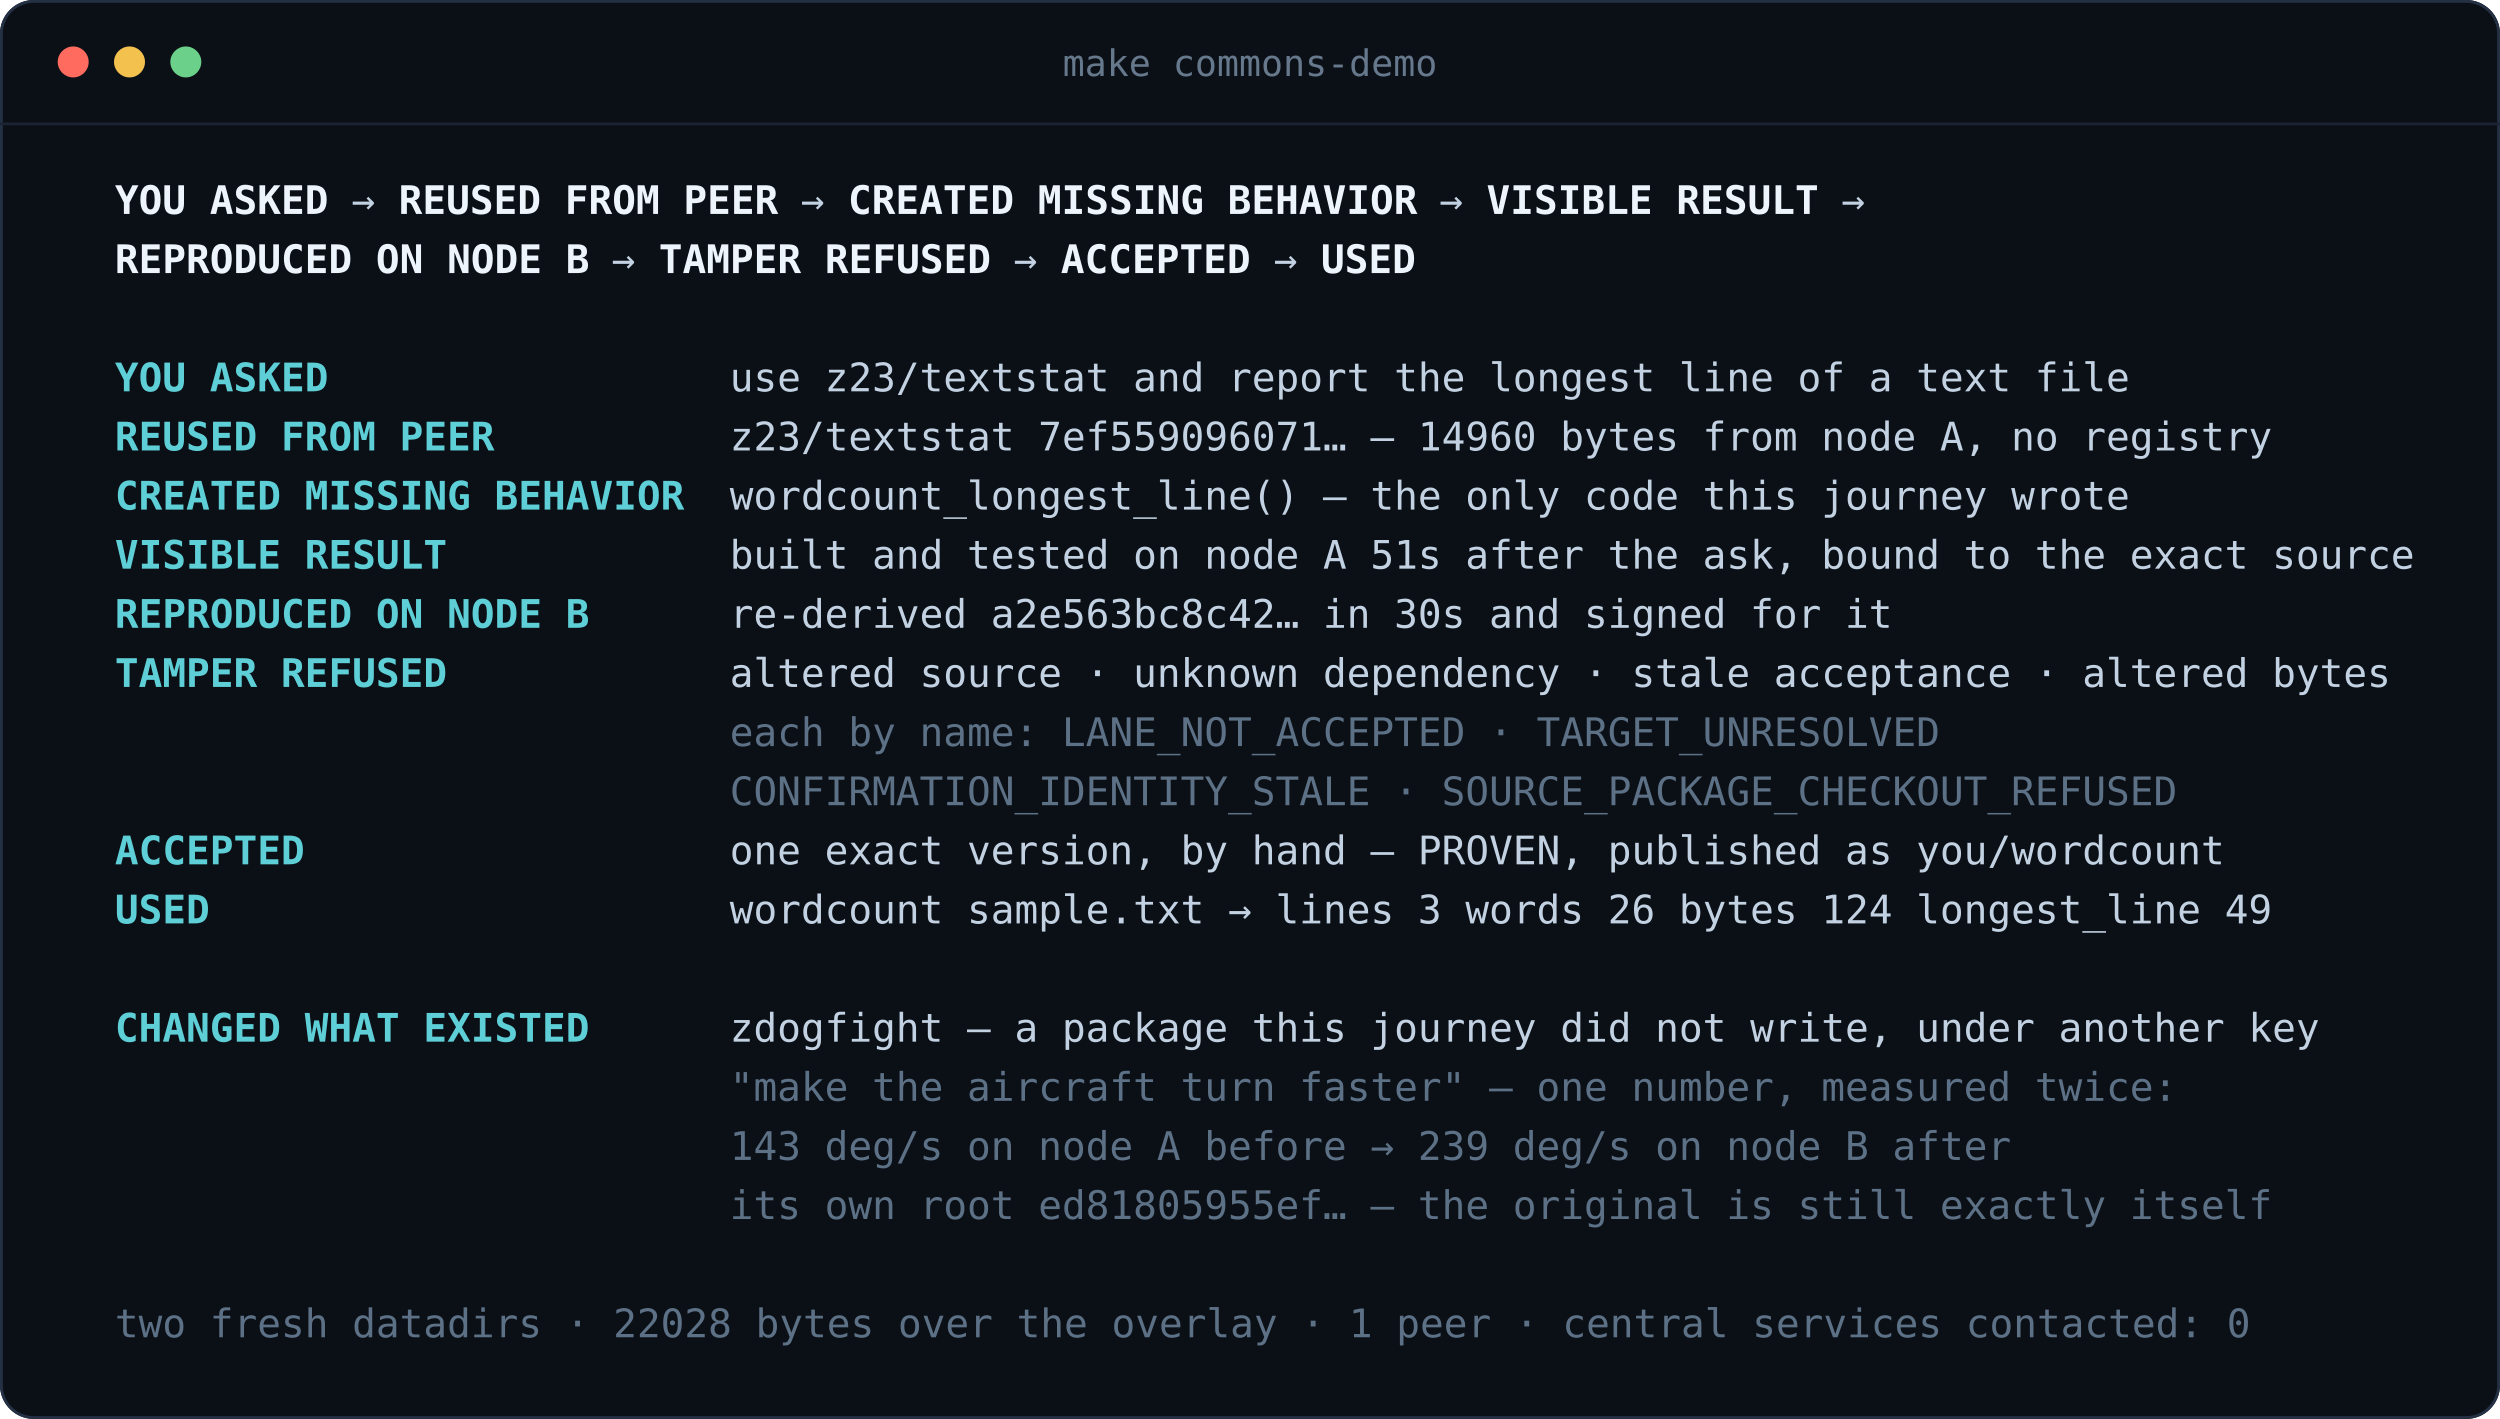
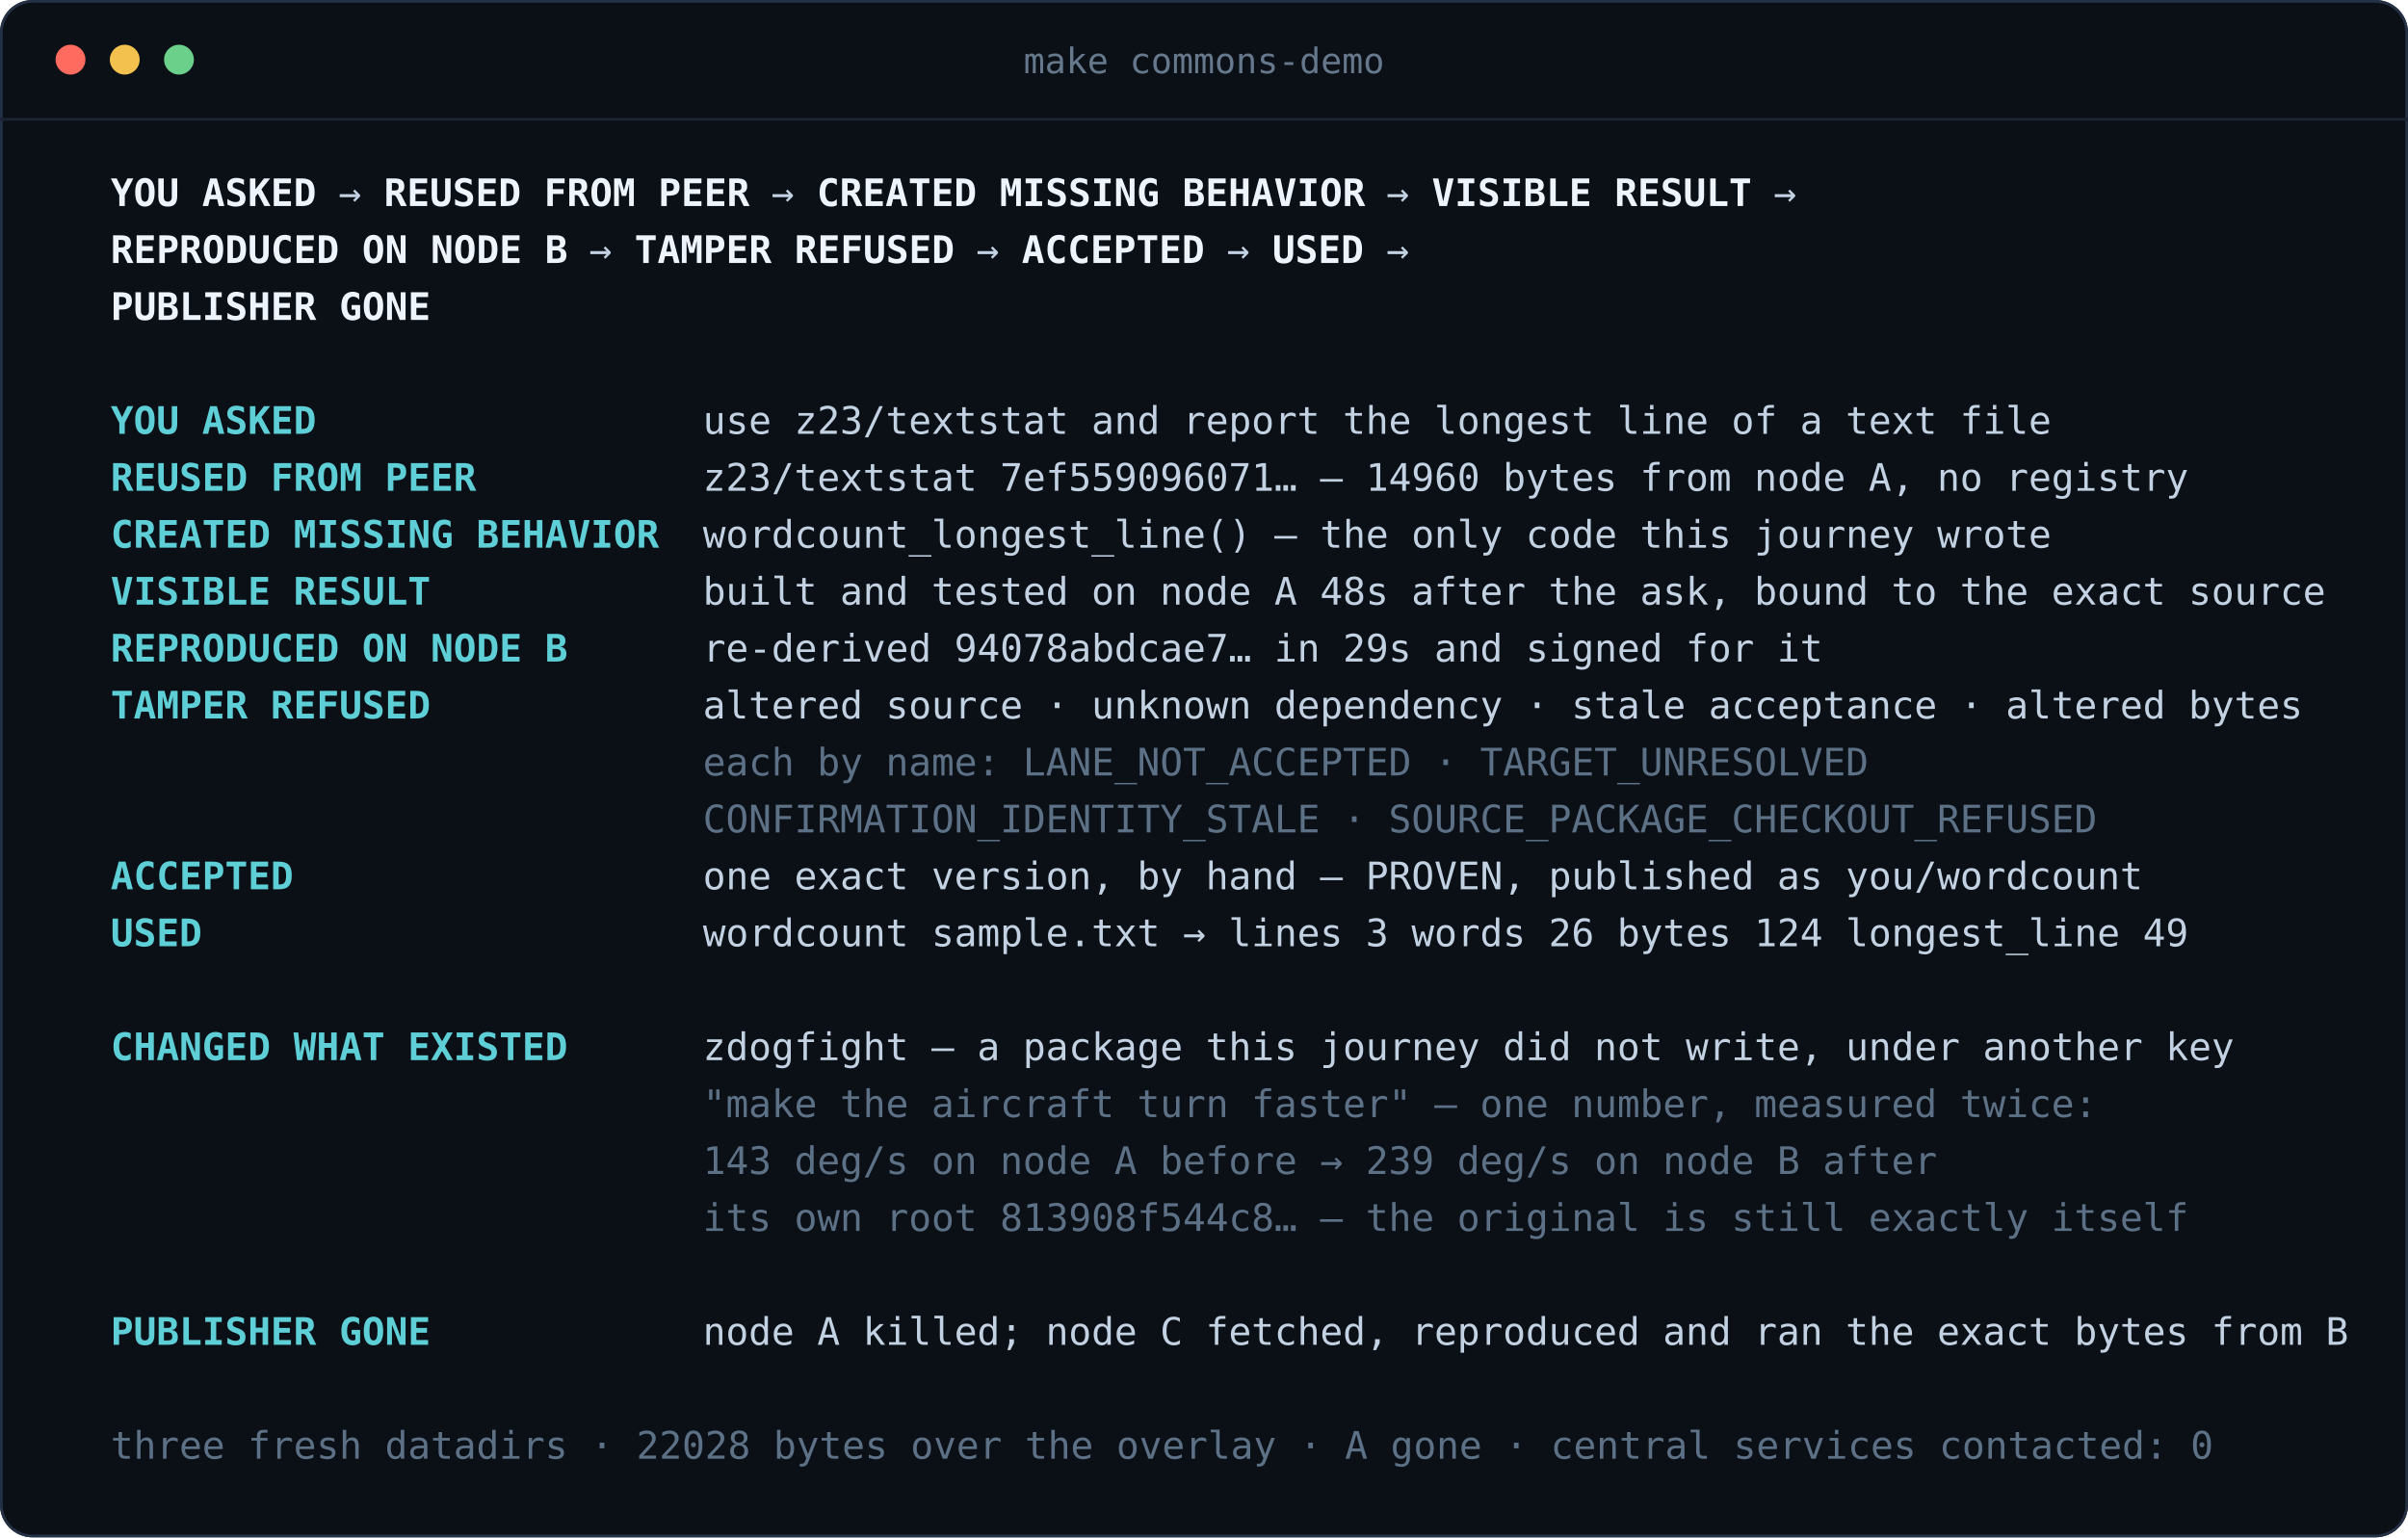
- <svg xmlns="http://www.w3.org/2000/svg" width="888" height="504" viewBox="0 0 888 504" role="img" aria-label="make commons-demo">
-   <rect width="888" height="504" rx="12" fill="#0b0f16" />
-   <rect x="0.5" y="0.5" width="887" height="503" rx="11.5" fill="none" stroke="#243044" />
+ <svg xmlns="http://www.w3.org/2000/svg" width="888" height="567" viewBox="0 0 888 567" role="img" aria-label="make commons-demo">
+   <rect width="888" height="567" rx="12" fill="#0b0f16" />
+   <rect x="0.5" y="0.5" width="887" height="566" rx="11.5" fill="none" stroke="#243044" />
  <path d="M0 44 h888" stroke="#1a2432" />
  <circle cx="26" cy="22" r="5.5" fill="#ff6b5e" />
  <circle cx="46" cy="22" r="5.5" fill="#f2c14e" />
  <circle cx="66" cy="22" r="5.5" fill="#6bd18a" />
  <text x="444" y="27" font-family="ui-monospace, SFMono-Regular, Menlo, Consolas, monospace" font-size="13" fill="#66788c" text-anchor="middle">make commons-demo</text>
  <text y="76" font-family="ui-monospace, SFMono-Regular, Menlo, Consolas, monospace" font-size="14" xml:space="preserve">
    <tspan x="40.8" textLength="75.6" lengthAdjust="spacing" fill="#eef4fb" font-weight="bold">YOU ASKED</tspan>
    <tspan x="116.4" textLength="25.2" lengthAdjust="spacing" fill="#c3d2e2"> → </tspan>
    <tspan x="141.6" textLength="134.4" lengthAdjust="spacing" fill="#eef4fb" font-weight="bold">REUSED FROM PEER</tspan>
    <tspan x="276.0" textLength="25.2" lengthAdjust="spacing" fill="#c3d2e2"> → </tspan>
    <tspan x="301.2" textLength="201.6" lengthAdjust="spacing" fill="#eef4fb" font-weight="bold">CREATED MISSING BEHAVIOR</tspan>
    <tspan x="502.8" textLength="25.2" lengthAdjust="spacing" fill="#c3d2e2"> → </tspan>
    <tspan x="528.0" textLength="117.6" lengthAdjust="spacing" fill="#eef4fb" font-weight="bold">VISIBLE RESULT</tspan>
    <tspan x="645.6" textLength="16.8" lengthAdjust="spacing" fill="#c3d2e2"> →</tspan>
  </text>
  <text y="97" font-family="ui-monospace, SFMono-Regular, Menlo, Consolas, monospace" font-size="14" xml:space="preserve">
    <tspan x="40.8" textLength="168.0" lengthAdjust="spacing" fill="#eef4fb" font-weight="bold">REPRODUCED ON NODE B</tspan>
    <tspan x="208.8" textLength="25.2" lengthAdjust="spacing" fill="#c3d2e2"> → </tspan>
    <tspan x="234.0" textLength="117.6" lengthAdjust="spacing" fill="#eef4fb" font-weight="bold">TAMPER REFUSED</tspan>
    <tspan x="351.6" textLength="25.2" lengthAdjust="spacing" fill="#c3d2e2"> → </tspan>
    <tspan x="376.8" textLength="67.2" lengthAdjust="spacing" fill="#eef4fb" font-weight="bold">ACCEPTED</tspan>
    <tspan x="444.0" textLength="25.2" lengthAdjust="spacing" fill="#c3d2e2"> → </tspan>
    <tspan x="469.2" textLength="33.6" lengthAdjust="spacing" fill="#eef4fb" font-weight="bold">USED</tspan>
+     <tspan x="502.8" textLength="16.8" lengthAdjust="spacing" fill="#c3d2e2"> →</tspan>
  </text>
-   <text y="118" font-family="ui-monospace, SFMono-Regular, Menlo, Consolas, monospace" font-size="14" xml:space="preserve" />
-   <text y="139" font-family="ui-monospace, SFMono-Regular, Menlo, Consolas, monospace" font-size="14" xml:space="preserve">
+   <text y="118" font-family="ui-monospace, SFMono-Regular, Menlo, Consolas, monospace" font-size="14" xml:space="preserve">
+     <tspan x="40.8" textLength="117.6" lengthAdjust="spacing" fill="#eef4fb" font-weight="bold">PUBLISHER GONE</tspan>
+   </text>
+   <text y="139" font-family="ui-monospace, SFMono-Regular, Menlo, Consolas, monospace" font-size="14" xml:space="preserve" />
+   <text y="160" font-family="ui-monospace, SFMono-Regular, Menlo, Consolas, monospace" font-size="14" xml:space="preserve">
    <tspan x="40.8" textLength="218.4" lengthAdjust="spacing" fill="#5ecfd6" font-weight="bold">YOU ASKED                 </tspan>
    <tspan x="259.2" textLength="495.6" lengthAdjust="spacing" fill="#c3d2e2">use z23/textstat and report the longest line of a text file</tspan>
  </text>
-   <text y="160" font-family="ui-monospace, SFMono-Regular, Menlo, Consolas, monospace" font-size="14" xml:space="preserve">
+   <text y="181" font-family="ui-monospace, SFMono-Regular, Menlo, Consolas, monospace" font-size="14" xml:space="preserve">
    <tspan x="40.8" textLength="218.4" lengthAdjust="spacing" fill="#5ecfd6" font-weight="bold">REUSED FROM PEER          </tspan>
    <tspan x="259.2" textLength="546.0" lengthAdjust="spacing" fill="#c3d2e2">z23/textstat 7ef559096071… — 14960 bytes from node A, no registry</tspan>
  </text>
-   <text y="181" font-family="ui-monospace, SFMono-Regular, Menlo, Consolas, monospace" font-size="14" xml:space="preserve">
+   <text y="202" font-family="ui-monospace, SFMono-Regular, Menlo, Consolas, monospace" font-size="14" xml:space="preserve">
    <tspan x="40.8" textLength="218.4" lengthAdjust="spacing" fill="#5ecfd6" font-weight="bold">CREATED MISSING BEHAVIOR  </tspan>
    <tspan x="259.2" textLength="495.6" lengthAdjust="spacing" fill="#c3d2e2">wordcount_longest_line() — the only code this journey wrote</tspan>
  </text>
-   <text y="202" font-family="ui-monospace, SFMono-Regular, Menlo, Consolas, monospace" font-size="14" xml:space="preserve">
+   <text y="223" font-family="ui-monospace, SFMono-Regular, Menlo, Consolas, monospace" font-size="14" xml:space="preserve">
    <tspan x="40.8" textLength="218.4" lengthAdjust="spacing" fill="#5ecfd6" font-weight="bold">VISIBLE RESULT            </tspan>
-     <tspan x="259.2" textLength="596.4" lengthAdjust="spacing" fill="#c3d2e2">built and tested on node A 51s after the ask, bound to the exact source</tspan>
-   </text>
-   <text y="223" font-family="ui-monospace, SFMono-Regular, Menlo, Consolas, monospace" font-size="14" xml:space="preserve">
-     <tspan x="40.8" textLength="218.4" lengthAdjust="spacing" fill="#5ecfd6" font-weight="bold">REPRODUCED ON NODE B      </tspan>
-     <tspan x="259.2" textLength="411.6" lengthAdjust="spacing" fill="#c3d2e2">re-derived a2e563bc8c42… in 30s and signed for it</tspan>
+     <tspan x="259.2" textLength="596.4" lengthAdjust="spacing" fill="#c3d2e2">built and tested on node A 48s after the ask, bound to the exact source</tspan>
  </text>
  <text y="244" font-family="ui-monospace, SFMono-Regular, Menlo, Consolas, monospace" font-size="14" xml:space="preserve">
+     <tspan x="40.8" textLength="218.4" lengthAdjust="spacing" fill="#5ecfd6" font-weight="bold">REPRODUCED ON NODE B      </tspan>
+     <tspan x="259.2" textLength="411.6" lengthAdjust="spacing" fill="#c3d2e2">re-derived 94078abdcae7… in 29s and signed for it</tspan>
+   </text>
+   <text y="265" font-family="ui-monospace, SFMono-Regular, Menlo, Consolas, monospace" font-size="14" xml:space="preserve">
    <tspan x="40.8" textLength="218.4" lengthAdjust="spacing" fill="#5ecfd6" font-weight="bold">TAMPER REFUSED            </tspan>
    <tspan x="259.2" textLength="588.0" lengthAdjust="spacing" fill="#c3d2e2">altered source · unknown dependency · stale acceptance · altered bytes</tspan>
  </text>
-   <text y="265" font-family="ui-monospace, SFMono-Regular, Menlo, Consolas, monospace" font-size="14" xml:space="preserve">
+   <text y="286" font-family="ui-monospace, SFMono-Regular, Menlo, Consolas, monospace" font-size="14" xml:space="preserve">
    <tspan x="259.2" textLength="428.4" lengthAdjust="spacing" fill="#5d7186">each by name: LANE_NOT_ACCEPTED · TARGET_UNRESOLVED</tspan>
  </text>
-   <text y="286" font-family="ui-monospace, SFMono-Regular, Menlo, Consolas, monospace" font-size="14" xml:space="preserve">
+   <text y="307" font-family="ui-monospace, SFMono-Regular, Menlo, Consolas, monospace" font-size="14" xml:space="preserve">
    <tspan x="259.2" textLength="512.4" lengthAdjust="spacing" fill="#5d7186">CONFIRMATION_IDENTITY_STALE · SOURCE_PACKAGE_CHECKOUT_REFUSED</tspan>
  </text>
-   <text y="307" font-family="ui-monospace, SFMono-Regular, Menlo, Consolas, monospace" font-size="14" xml:space="preserve">
+   <text y="328" font-family="ui-monospace, SFMono-Regular, Menlo, Consolas, monospace" font-size="14" xml:space="preserve">
    <tspan x="40.8" textLength="218.4" lengthAdjust="spacing" fill="#5ecfd6" font-weight="bold">ACCEPTED                  </tspan>
    <tspan x="259.2" textLength="529.2" lengthAdjust="spacing" fill="#c3d2e2">one exact version, by hand — PROVEN, published as you/wordcount</tspan>
  </text>
-   <text y="328" font-family="ui-monospace, SFMono-Regular, Menlo, Consolas, monospace" font-size="14" xml:space="preserve">
+   <text y="349" font-family="ui-monospace, SFMono-Regular, Menlo, Consolas, monospace" font-size="14" xml:space="preserve">
    <tspan x="40.8" textLength="218.4" lengthAdjust="spacing" fill="#5ecfd6" font-weight="bold">USED                      </tspan>
    <tspan x="259.2" textLength="546.0" lengthAdjust="spacing" fill="#c3d2e2">wordcount sample.txt → lines 3 words 26 bytes 124 longest_line 49</tspan>
  </text>
-   <text y="349" font-family="ui-monospace, SFMono-Regular, Menlo, Consolas, monospace" font-size="14" xml:space="preserve" />
-   <text y="370" font-family="ui-monospace, SFMono-Regular, Menlo, Consolas, monospace" font-size="14" xml:space="preserve">
+   <text y="370" font-family="ui-monospace, SFMono-Regular, Menlo, Consolas, monospace" font-size="14" xml:space="preserve" />
+   <text y="391" font-family="ui-monospace, SFMono-Regular, Menlo, Consolas, monospace" font-size="14" xml:space="preserve">
    <tspan x="40.8" textLength="218.4" lengthAdjust="spacing" fill="#5ecfd6" font-weight="bold">CHANGED WHAT EXISTED      </tspan>
    <tspan x="259.2" textLength="562.8" lengthAdjust="spacing" fill="#c3d2e2">zdogfight — a package this journey did not write, under another key</tspan>
  </text>
-   <text y="391" font-family="ui-monospace, SFMono-Regular, Menlo, Consolas, monospace" font-size="14" xml:space="preserve">
+   <text y="412" font-family="ui-monospace, SFMono-Regular, Menlo, Consolas, monospace" font-size="14" xml:space="preserve">
    <tspan x="259.2" textLength="512.4" lengthAdjust="spacing" fill="#5d7186">"make the aircraft turn faster" — one number, measured twice:</tspan>
  </text>
-   <text y="412" font-family="ui-monospace, SFMono-Regular, Menlo, Consolas, monospace" font-size="14" xml:space="preserve">
+   <text y="433" font-family="ui-monospace, SFMono-Regular, Menlo, Consolas, monospace" font-size="14" xml:space="preserve">
    <tspan x="259.2" textLength="453.6" lengthAdjust="spacing" fill="#5d7186">143 deg/s on node A before → 239 deg/s on node B after</tspan>
  </text>
-   <text y="433" font-family="ui-monospace, SFMono-Regular, Menlo, Consolas, monospace" font-size="14" xml:space="preserve">
-     <tspan x="259.2" textLength="546.0" lengthAdjust="spacing" fill="#5d7186">its own root ed81805955ef… — the original is still exactly itself</tspan>
+   <text y="454" font-family="ui-monospace, SFMono-Regular, Menlo, Consolas, monospace" font-size="14" xml:space="preserve">
+     <tspan x="259.2" textLength="546.0" lengthAdjust="spacing" fill="#5d7186">its own root 813908f544c8… — the original is still exactly itself</tspan>
  </text>
-   <text y="454" font-family="ui-monospace, SFMono-Regular, Menlo, Consolas, monospace" font-size="14" xml:space="preserve" />
-   <text y="475" font-family="ui-monospace, SFMono-Regular, Menlo, Consolas, monospace" font-size="14" xml:space="preserve">
-     <tspan x="40.8" textLength="756.0" lengthAdjust="spacing" fill="#5d7186">two fresh datadirs · 22028 bytes over the overlay · 1 peer · central services contacted: 0</tspan>
+   <text y="475" font-family="ui-monospace, SFMono-Regular, Menlo, Consolas, monospace" font-size="14" xml:space="preserve" />
+   <text y="496" font-family="ui-monospace, SFMono-Regular, Menlo, Consolas, monospace" font-size="14" xml:space="preserve">
+     <tspan x="40.8" textLength="218.4" lengthAdjust="spacing" fill="#5ecfd6" font-weight="bold">PUBLISHER GONE            </tspan>
+     <tspan x="259.2" textLength="604.8" lengthAdjust="spacing" fill="#c3d2e2">node A killed; node C fetched, reproduced and ran the exact bytes from B</tspan>
+   </text>
+   <text y="517" font-family="ui-monospace, SFMono-Regular, Menlo, Consolas, monospace" font-size="14" xml:space="preserve" />
+   <text y="538" font-family="ui-monospace, SFMono-Regular, Menlo, Consolas, monospace" font-size="14" xml:space="preserve">
+     <tspan x="40.8" textLength="772.8" lengthAdjust="spacing" fill="#5d7186">three fresh datadirs · 22028 bytes over the overlay · A gone · central services contacted: 0</tspan>
  </text>
</svg>
